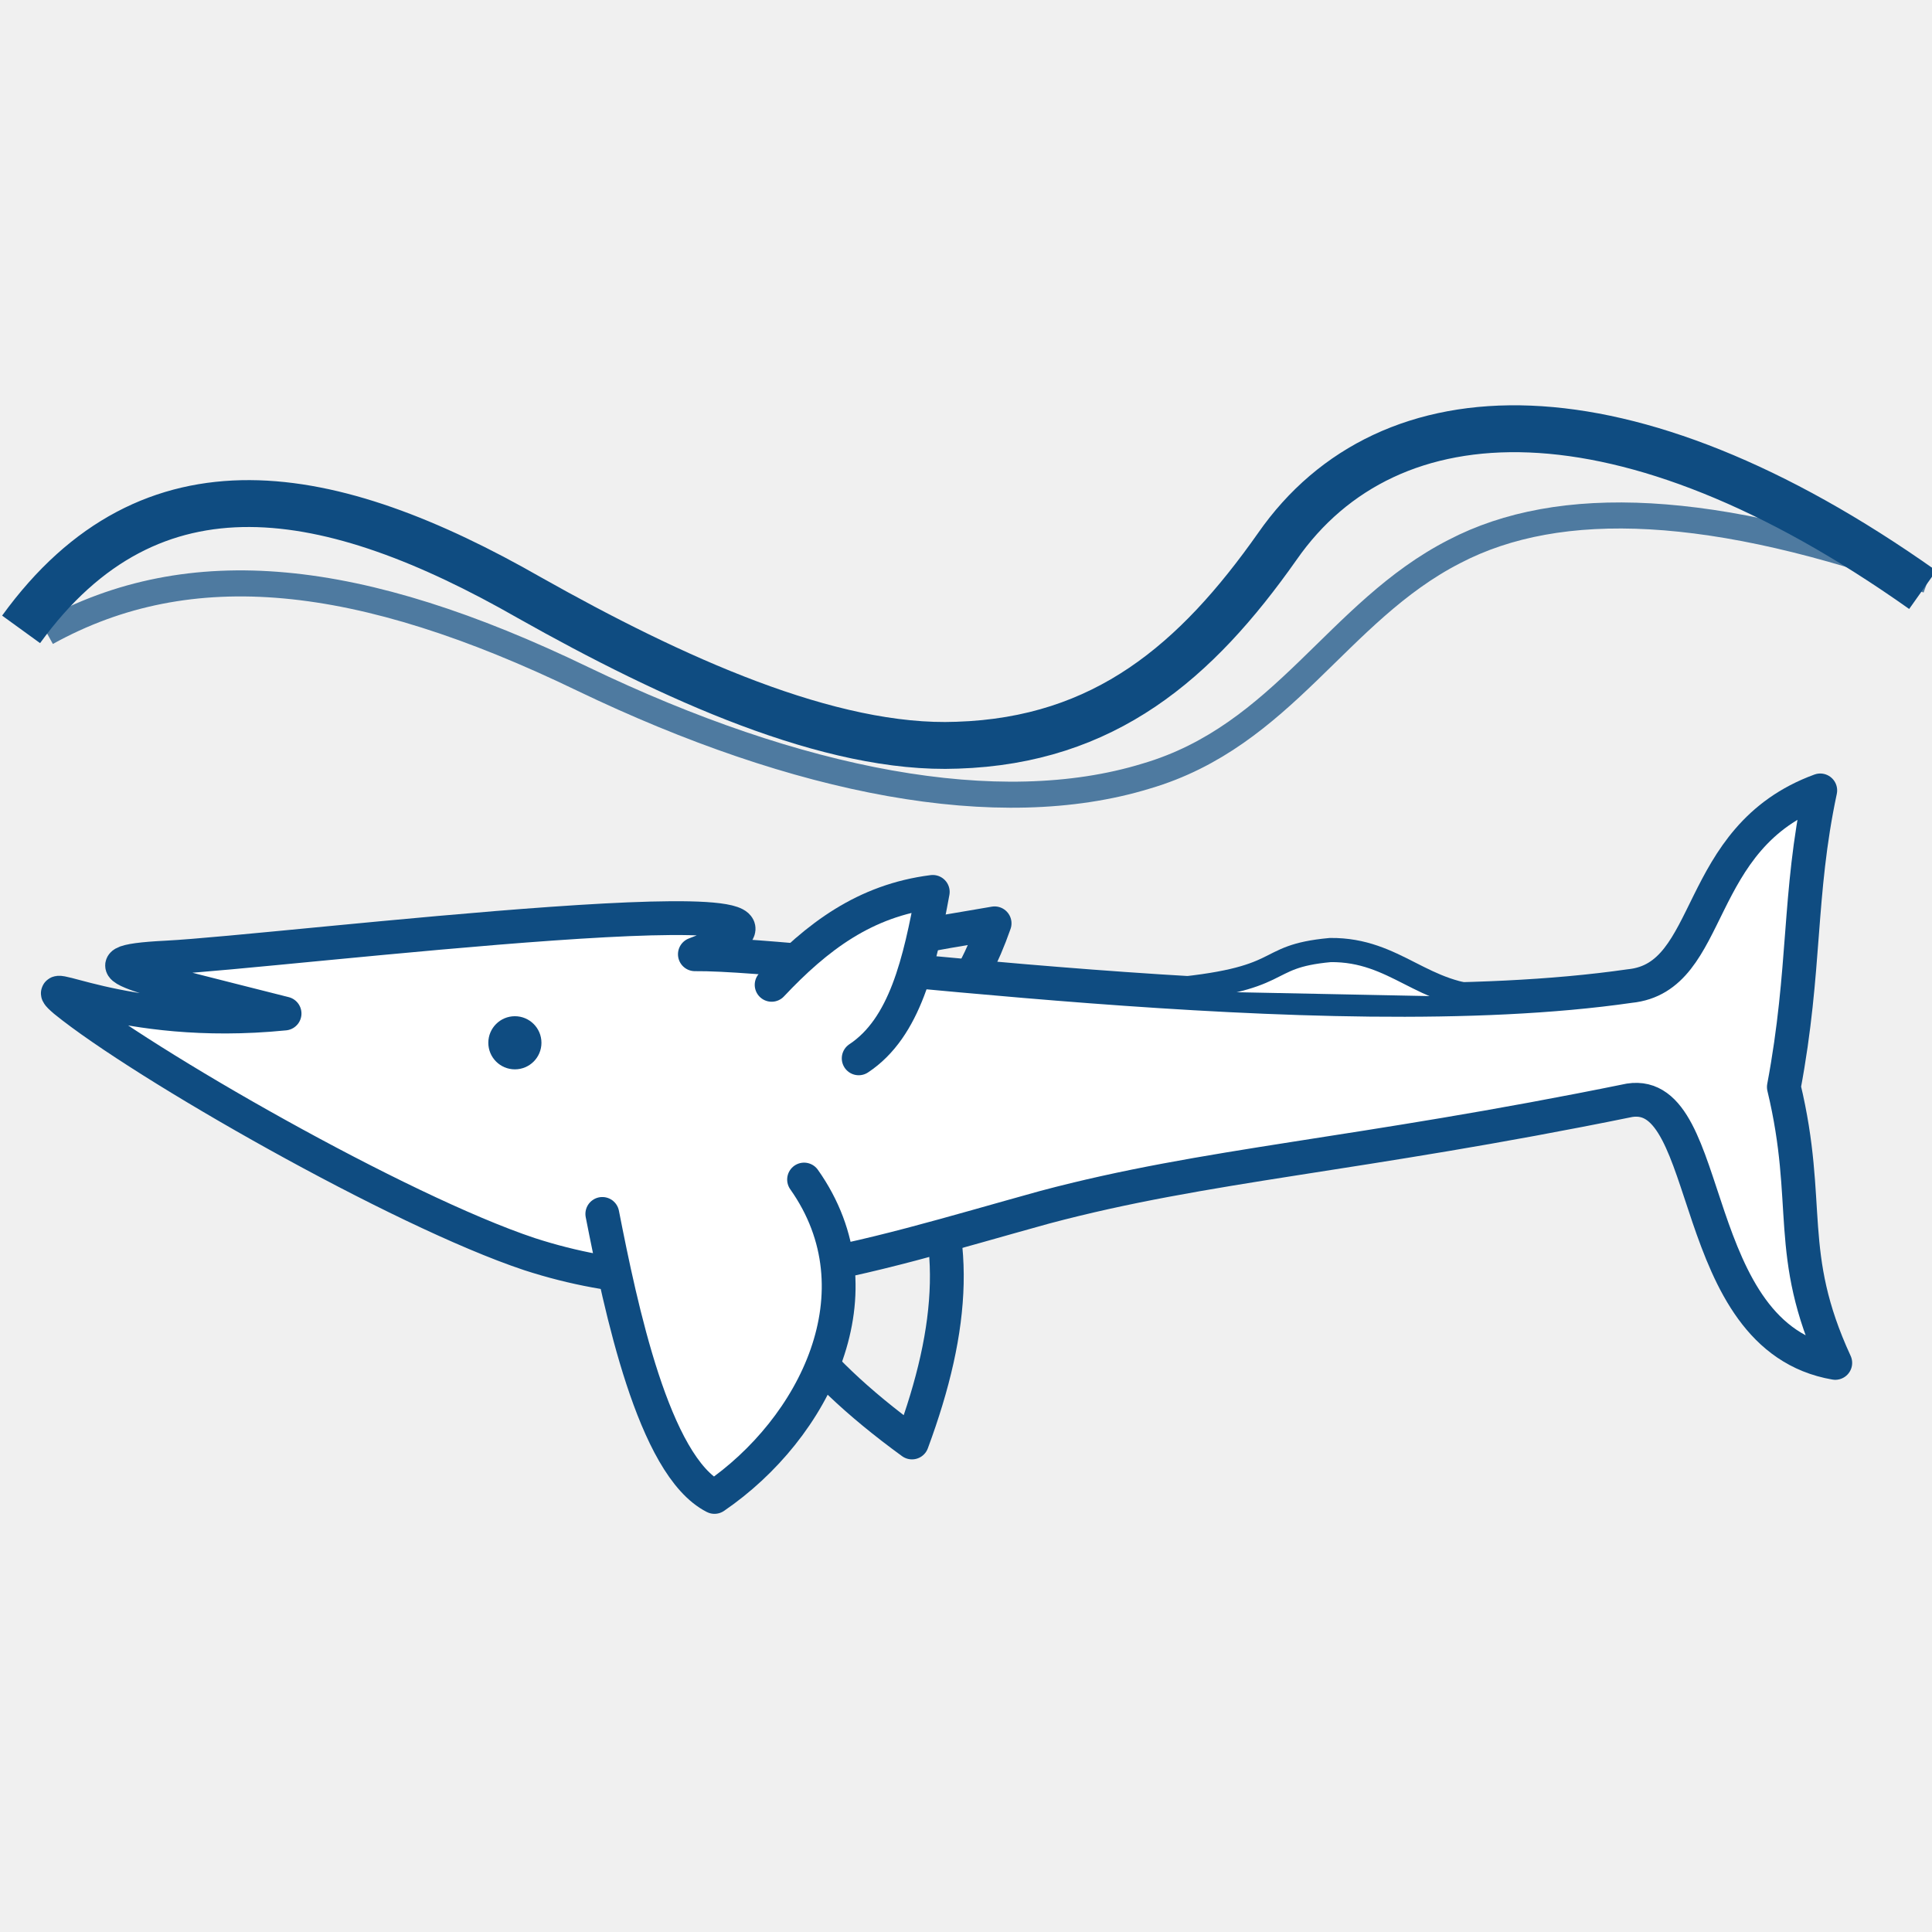
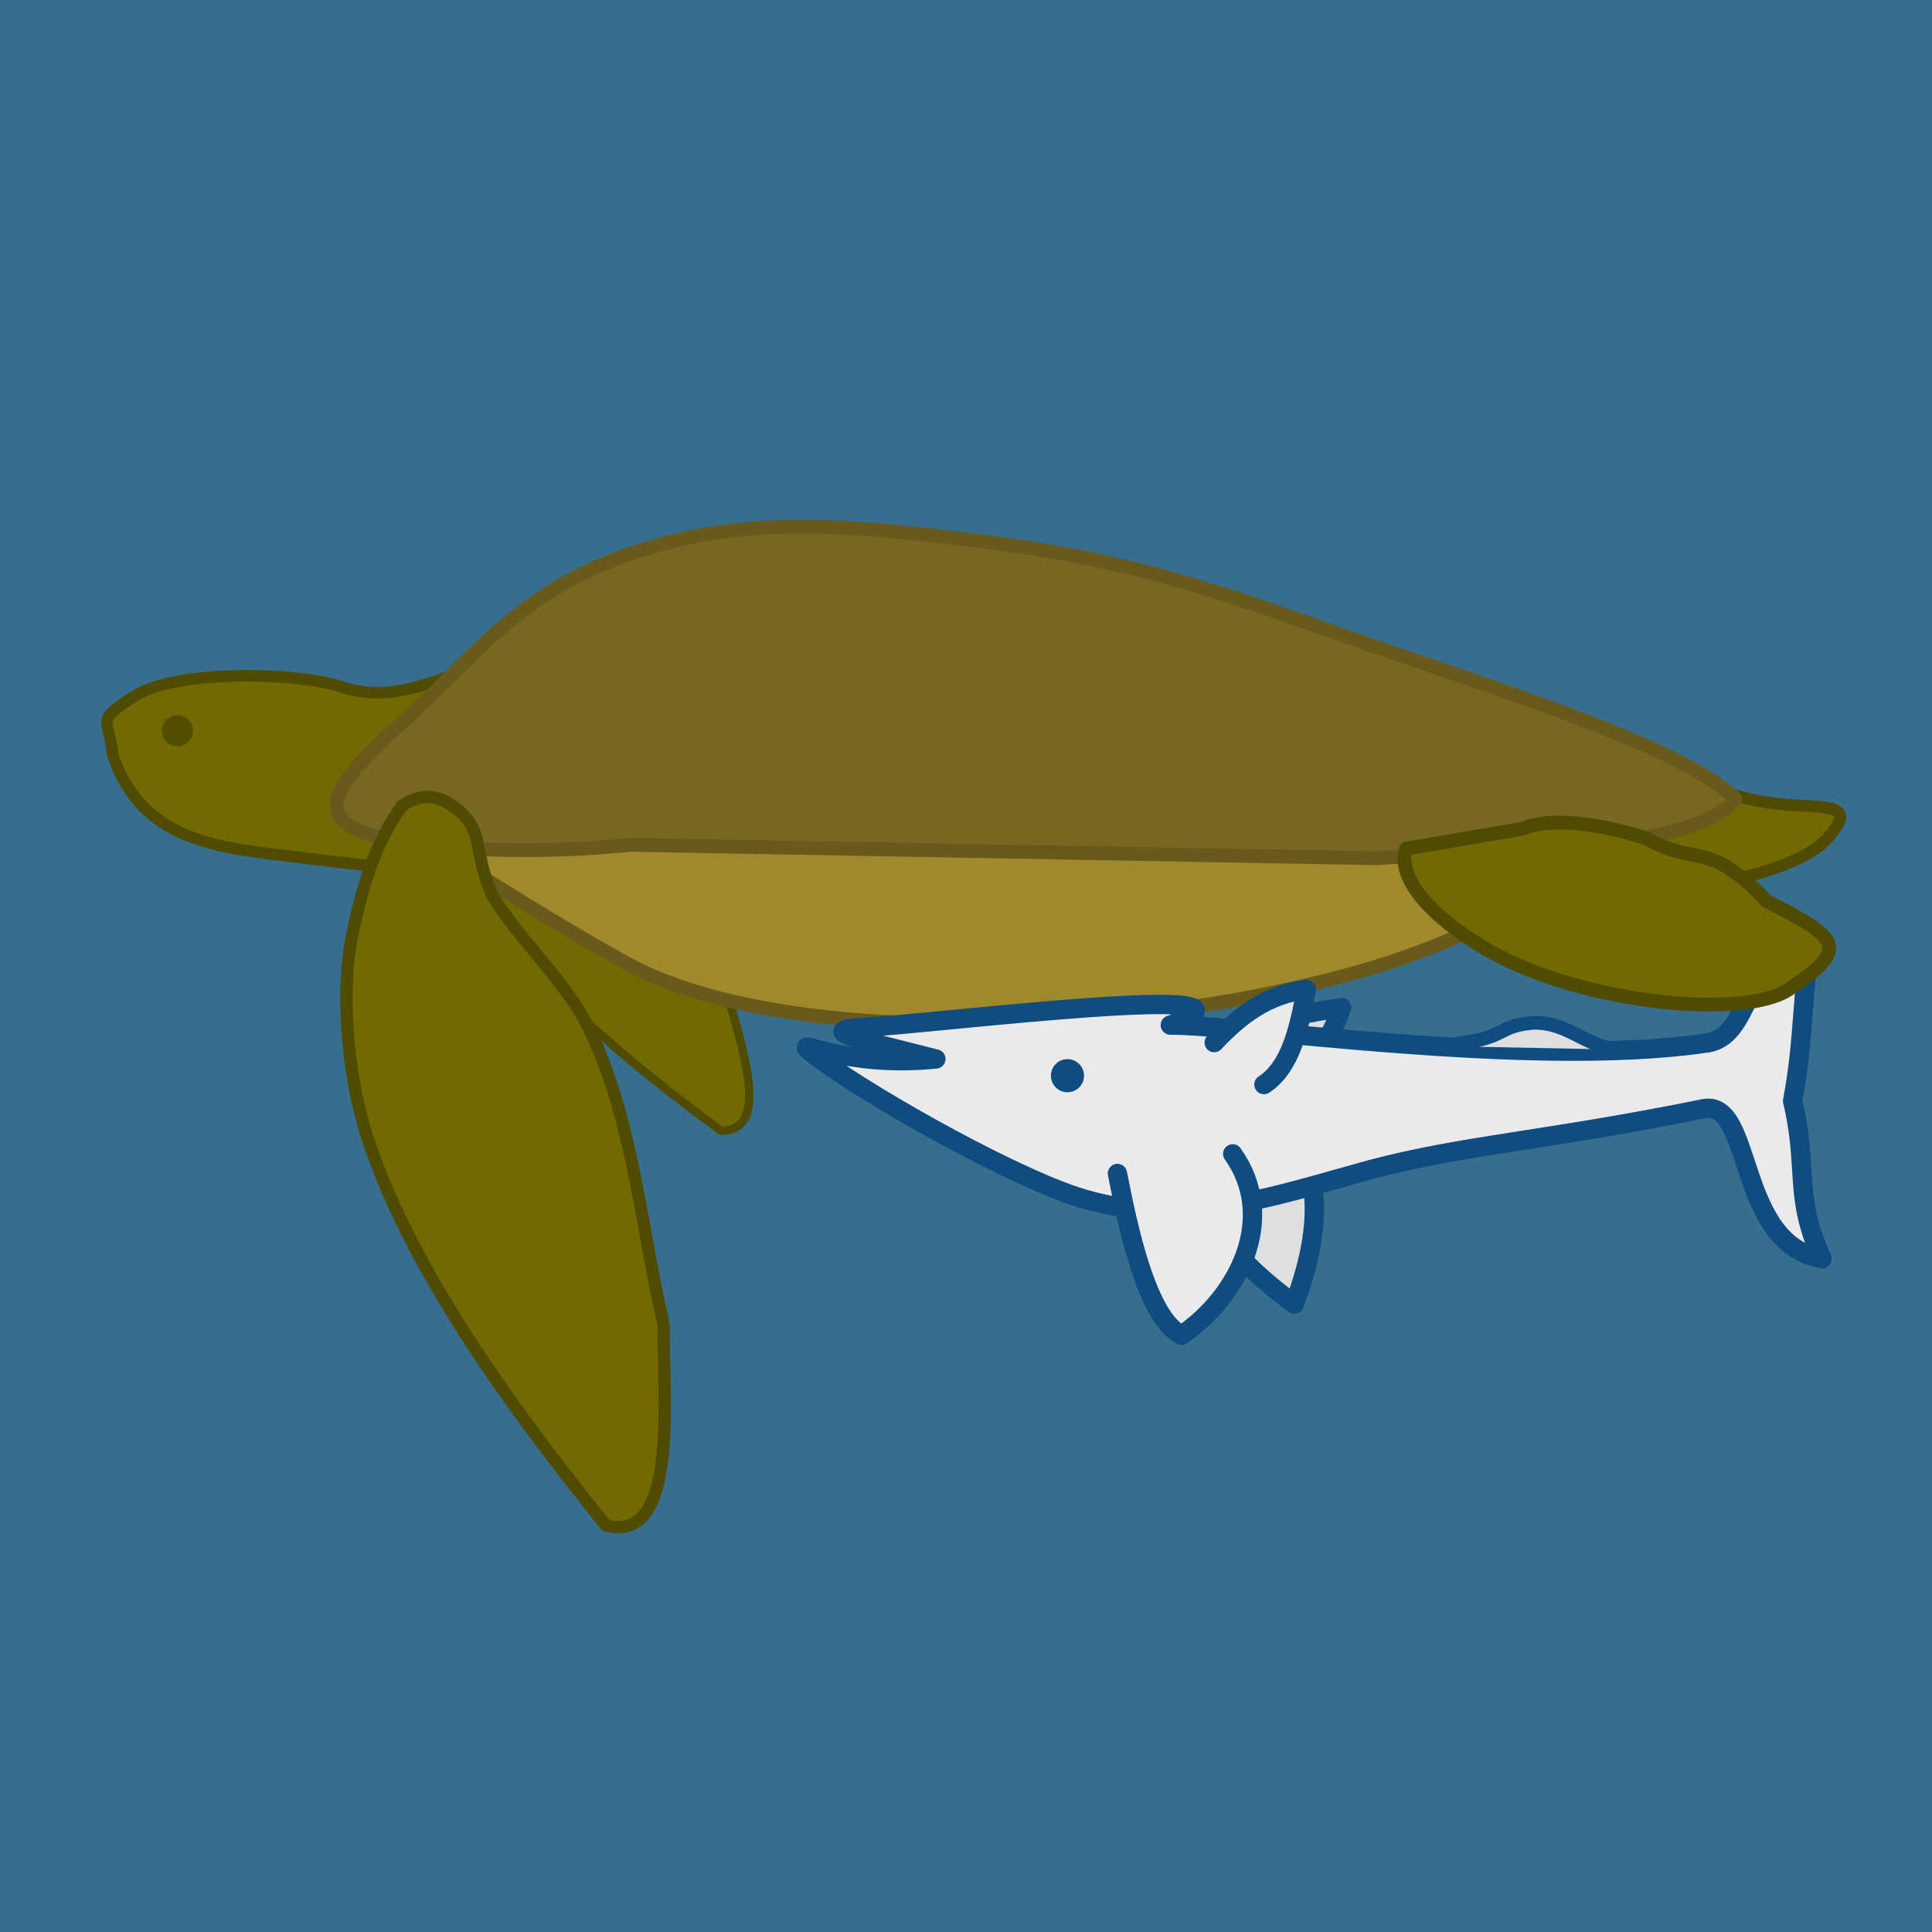
- <svg xmlns="http://www.w3.org/2000/svg" viewBox="0 0 400 400" role="img" aria-labelledby="title desc" version="1.1" id="svg9" width="400" height="400">
-   <defs id="defs1">
-     <style id="style1">
-       .mark {
-         fill: none;
-         stroke: #0f4c81;
-         stroke-linecap: round;
-         stroke-linejoin: round;
-         vector-effect: non-scaling-stroke;
-       }
-     </style>
-   </defs>
-   <g id="g34" transform="translate(-3.561396,97.91384)">
-     <g id="g32">
+ <svg xmlns="http://www.w3.org/2000/svg" width="700" height="700" viewBox="0 0 185.208 185.208" version="1.1" id="svg1">
+   <defs id="defs1" />
+   <g id="layer9" style="fill:#000000">
+     <rect style="fill:#386e8d;fill-opacity:1;stroke:#386e8d;stroke-width:1.323;stroke-linecap:round;stroke-linejoin:round;stroke-dasharray:none;stroke-opacity:1" id="rect9" width="184.48" height="184.48" x="0.314" y="0.314" />
+   </g>
+   <g id="layer6" transform="translate(2.509933,-0.6274831)">
+     <path style="display:inline;fill:#716a00;fill-opacity:1;stroke:#4f4b00;stroke-width:1.135;stroke-linecap:round;stroke-linejoin:round;stroke-opacity:1" d="m 128.058,77.589 c 0,0 8.601,8.137 18.918,8.736 10.317,0.598 22.506,-1.792 25.616,-5.242 4.171,-4.628 -2.451,-2.197 -8.562,-4.168 -7.675,-0.583 -9.022,-1.184 -13.206,-2.768 -7.38,-0.924 -17.818,-0.109 -17.818,-0.109 z" id="path4-92" />
+     <path style="display:inline;fill:#716a00;fill-opacity:1;stroke:#4f4b00;stroke-width:0.809;stroke-linecap:round;stroke-linejoin:round;stroke-opacity:1" d="m 41.966,67.195 c -1.098,2.649 -1.317,5.142 -1.21,8.742 0.109,3.653 1.796,8.756 4.179,12.481 5.315,8.311 15.552,16.085 21.656,20.602 5.152,0.088 1.615,-9.017 0.604,-13.371 -3.047,-5.792 -5.135,-12.05 -9.302,-17.079 -2.361,-2.849 -6.014,-4.61 -8.642,-7.111 -1.857,-2.367 -1.592,-3.785 -3.322,-4.692 -1.902,-0.997 -3.013,-0.464 -3.962,0.428 z" id="path3-0" />
+   </g>
+   <g id="layer4" transform="translate(2.509933,-0.6274831)">
+     <path style="fill:#716a00;fill-opacity:1;stroke:#4f4b00;stroke-width:1.106;stroke-linecap:round;stroke-linejoin:round;stroke-opacity:1" d="m 49.52,68.599 c -5.478,-8.644 -10.632,0.695 -19.24,-2.111 -4.341,-1.46 -15.914,-1.668 -19.87,0.855 -3.956,2.523 -2.436,2.123 -2.108,5.669 3.057,8.972 11.281,8.909 19.204,9.976 5.4,0.607 15.279,1.876 15.279,1.876 z" id="path2" />
+     <circle cx="14.495" cy="70.686" r="1.455" fill="#0f4c81" stroke="none" id="circle6-1" style="display:inline;vector-effect:non-scaling-stroke;fill:#4f4b00;fill-opacity:0.882;stroke:#4f4b00;stroke-width:0.265;stroke-linecap:round;stroke-linejoin:round;stroke-opacity:1" />
+     <path style="fill:#88aa00;stroke:#677821;stroke-width:1.323;stroke-linecap:round;stroke-linejoin:round;stroke-opacity:1" d="m 145.373,77.515 c 0,0 8.719,1.247 9.565,4.521 -1.88,1.301 -10.26,0.87 -10.26,0.87 l -5.043,-2.261 z" id="path7" />
+   </g>
+   <g id="layer1" style="display:inline" transform="translate(2.509933,-0.6274831)">
+     <path style="fill:#a0892c;stroke:#68591d;stroke-width:1.323;stroke-linecap:round;stroke-linejoin:round;stroke-opacity:1" d="m 34.226,78.646 c 0,0 14.668,9.62 23.461,14.395 8.793,4.775 23.329,6.089 35.919,5.642 12.59,-0.447 23.149,-1.831 33.98,-4.85 10.831,-3.019 19.051,-8.244 19.051,-8.244 l -8.797,-10.172 -93.472,-1.65 z" id="path6" />
+     <path style="fill:#786721;stroke:#68591d;stroke-width:1.323;stroke-linecap:round;stroke-linejoin:round;stroke-opacity:1" d="m 36.465,69.492 c 6.475,-5.871 10.796,-12.153 21.604,-15.836 10.808,-3.684 20.971,-2.793 35.612,-0.854 14.641,1.939 24.334,5.885 36.327,10.06 11.993,4.175 29.063,9.528 33.846,14.36 -4.524,5.807 -29.23,5.077 -34.129,5.684 l -71.873,-1.293 c 0,0 -13.225,1.595 -24.367,-0.818 -6.691,-1.839 -3.494,-5.432 2.981,-11.303 z" id="path1" />
+   </g>
+   <g id="g34" transform="matrix(0.2645833,0,0,0.2645833,92.32273,106.7293)">
+     <g id="g32" transform="translate(-72.33349,-131.6232)">
      <g id="layer2" transform="translate(-538.4971,-42.52315)">
-         <path d="m 725.896,164.78 c 10.381,-6.802 17.18,-15.022 22.083,-29.005 -13.187,2.348 -24.961,3.415 -37.532,11.178" stroke-width="11" id="path23" style="display:inline;fill:none;stroke:#0f4c81;stroke-width:7;stroke-linecap:round;stroke-linejoin:round;stroke-dasharray:none;stroke-opacity:1" />
-         <path d="m 731.515,182.204 c 9.445,17.657 8.259,37.038 -0.641,61.054 -22.822,-16.619 -32.951,-31.531 -37.081,-50.05" stroke-width="11" id="path4" style="display:inline;fill:none;fill-opacity:1;stroke:#0f4c81;stroke-width:7;stroke-linecap:round;stroke-linejoin:round;stroke-dasharray:none;stroke-opacity:1" />
+         <path d="m 725.896,164.78 c 10.381,-6.802 17.18,-15.022 22.083,-29.005 -13.187,2.348 -24.961,3.415 -37.532,11.178" stroke-width="11" id="path23" style="display:inline;fill:#dfdfdf;fill-opacity:1;stroke:#0f4c81;stroke-width:7;stroke-linecap:round;stroke-linejoin:round;stroke-dasharray:none;stroke-opacity:1" />
+         <path d="m 731.515,182.204 c 9.445,17.657 8.259,37.038 -0.641,61.054 -22.822,-16.619 -32.951,-31.531 -37.081,-50.05" stroke-width="11" id="path4-9" style="display:inline;fill:#dfdfdf;fill-opacity:1;stroke:#0f4c81;stroke-width:7;stroke-linecap:round;stroke-linejoin:round;stroke-dasharray:none;stroke-opacity:1" />
      </g>
    </g>
-     <g id="g31">
-       <g class="mark" id="g9" style="display:inline" transform="translate(-548.8283,-51.26488)">
-         <path d="m 611.305,163.19 c -29.1,-7.419 -44.793,-10.567 -24.397,-11.59 23.095,-1.159 153.496,-17.331 109.349,-0.68 24.463,-0.247 129.73,15.813 193.547,6.585 17.757,-1.759 12.82,-30.778 39.449,-40.508 -4.618,21.724 -2.936,36.931 -7.534,61.41 5.839,24.303 0.18,34.412 10.642,57.118 -31.099,-5.346 -24.717,-57.159 -42.59,-54.372 -56.769,11.565 -87.54,13.201 -121.143,22.162 C 730.381,213.885 699,225 662,213 c -27,-9 -80.154,-39.42 -96.154,-52.42 -7,-6 11.172,6.048 45.46,2.61 z" stroke-width="12" id="path3" style="display:inline;fill:#ffffff;fill-opacity:1;stroke-width:7;stroke-dasharray:none" />
-         <path d="m 718.864,197.563 c 16.448,23.257 2.167,51.555 -18.548,65.712 -12.63,-6.419 -19.414,-39.241 -23.223,-58.593" stroke-width="11" id="path5" style="display:inline;fill:#ffffff;stroke-width:7;stroke-dasharray:none" />
-         <circle cx="658.991" cy="169.248" r="5.5" fill="#0f4c81" stroke="none" id="circle6" />
-         <path d="m 730.173,172.469 c 9.598,-6.342 12.658,-19.887 15.335,-34.461 -14.055,1.78 -23.932,9.228 -33.36,19.242" stroke-width="11" id="path22" style="display:inline;fill:#ffffff;stroke-width:7;stroke-dasharray:none" />
+     <g id="g31" transform="translate(-72.33349,-131.6232)">
+       <g class="mark" id="g9" style="display:inline;vector-effect:non-scaling-stroke;fill:#eaeaea;fill-opacity:1;stroke:#0f4c81;stroke-linecap:round;stroke-linejoin:round" transform="translate(-548.8283,-51.26488)">
+         <path d="m 611.305,163.19 c -29.1,-7.419 -44.793,-10.567 -24.397,-11.59 23.095,-1.159 153.496,-17.331 109.349,-0.68 24.463,-0.247 129.73,15.813 193.547,6.585 17.757,-1.759 12.82,-30.778 39.449,-40.508 -4.618,21.724 -2.936,36.931 -7.534,61.41 5.839,24.303 0.18,34.412 10.642,57.118 -31.099,-5.346 -24.717,-57.159 -42.59,-54.372 -56.769,11.565 -87.54,13.201 -121.143,22.162 C 730.381,213.885 699,225 662,213 c -27,-9 -80.154,-39.42 -96.154,-52.42 -7,-6 11.172,6.048 45.46,2.61 z" stroke-width="12" id="path3-36" style="display:inline;fill:#eaeaea;fill-opacity:1;stroke-width:7;stroke-dasharray:none" />
+         <path d="m 718.864,197.563 c 16.448,23.257 2.167,51.555 -18.548,65.712 -12.63,-6.419 -19.414,-39.241 -23.223,-58.593" stroke-width="11" id="path5" style="display:inline;fill:#eaeaea;fill-opacity:1;stroke-width:7;stroke-dasharray:none" />
+         <path d="m 730.173,172.469 c 9.598,-6.342 12.658,-19.887 15.335,-34.461 -14.055,1.78 -23.932,9.228 -33.36,19.242" stroke-width="11" id="path22" style="display:inline;fill:#eaeaea;fill-opacity:1;stroke-width:7;stroke-dasharray:none" />
+         <circle cx="658.991" cy="169.248" r="5.5" fill="#0f4c81" stroke="none" id="circle6" style="display:inline;vector-effect:non-scaling-stroke;fill:#0f4c81;fill-opacity:1;stroke:#0f4c81;stroke-linecap:round;stroke-linejoin:round" transform="translate(4.1092504e-6)" />
      </g>
    </g>
-     <g id="g33">
-       <g id="layer3" transform="translate(-538.4971,-42.52315)">
-         <path style="opacity:1;mix-blend-mode:normal;fill:#ffffff;fill-opacity:1;stroke:#0f4c81;stroke-width:5;stroke-linecap:round;stroke-linejoin:round;stroke-dasharray:none;stroke-opacity:1" d="m 782.565,149.725 c 27.129,-2.247 19.847,-7.043 34.931,-8.421 13.625,-0.123 19.1,9.663 33.049,9.787" id="path24" />
+     <g id="g33" style="fill:#dfdfdf;fill-opacity:1" transform="translate(-72.33349,-131.6232)">
+       <g id="layer3" transform="translate(-538.4971,-42.52315)" style="fill:#dfdfdf;fill-opacity:1">
+         <path style="opacity:1;mix-blend-mode:normal;fill:#dfdfdf;fill-opacity:1;stroke:#0f4c81;stroke-width:5;stroke-linecap:round;stroke-linejoin:round;stroke-dasharray:none;stroke-opacity:1" d="m 782.565,149.725 c 27.129,-2.247 19.847,-7.043 34.931,-8.421 13.625,-0.123 19.1,9.663 33.049,9.787" id="path24" />
      </g>
    </g>
+     <g id="layer1-7" style="display:inline" transform="matrix(0.970744,0,0,0.8344768,-825.7803,-251.879)" />
  </g>
-   <g id="layer1" style="display:inline" transform="translate(-538.0585,41.39069)">
-     <path d="M 937.236,78.753 C 892.868,62.761 860.965,61.434 839.198,72.781 814.899,85.207 803.818,110.945 775.341,119.296 744.811,128.637 703.321,120.604 658.745,99.188 612.526,76.865 577.473,73.092 547.698,89.575" stroke-width="5.393" opacity="0.72" id="path2" style="fill:none;stroke:#0f4c81;stroke-opacity:1" />
-     <path d="M 936.138,80.729 C 874.467,37.053 825.566,38.637 802.519,71.735 785.732,95.592 766.817,111.905 736.253,112.895 709.869,113.94 677.154,98.966 647.681,82.365 606.583,58.861 569.4,51.692 542.427,88.914" stroke-width="9.707" id="path1" style="fill:none;stroke:#0f4c81;stroke-opacity:1" />
+   <g id="layer5" style="display:inline" transform="translate(2.509933,-0.6274831)">
+     <path style="fill:#716a00;fill-opacity:1;stroke:#4f4b00;stroke-width:1.183;stroke-linecap:round;stroke-linejoin:round;stroke-opacity:1" d="m 36.046,77.829 c -2.46,3.474 -3.644,7.02 -4.763,12.282 -1.136,5.339 -0.585,13.316 1.416,19.528 4.465,13.859 15.969,28.6 22.869,37.217 7.137,1.868 5.423,-12.543 5.551,-19.206 -2.199,-9.436 -2.898,-19.225 -6.924,-27.932 -2.281,-4.933 -6.742,-8.722 -9.518,-13.24 -1.749,-4.063 -0.881,-6.032 -2.969,-7.932 -2.295,-2.09 -4.028,-1.691 -5.662,-0.717 z" id="path3" />
+     <path style="fill:#716a00;fill-opacity:1;stroke:#4f4b00;stroke-width:1.323;stroke-linecap:round;stroke-linejoin:round;stroke-opacity:1" d="m 132.285,81.988 c 0,0 -1.884,3.677 7.005,9.228 8.889,5.551 25.214,7.259 29.695,4.249 6.01,-4.038 4.779,-4.888 -2.159,-8.474 -5.608,-5.959 -6.769,-3.27 -11.468,-5.98 -8.691,-2.749 -11.813,-0.952 -11.813,-0.952 z" id="path4" />
  </g>
</svg>
